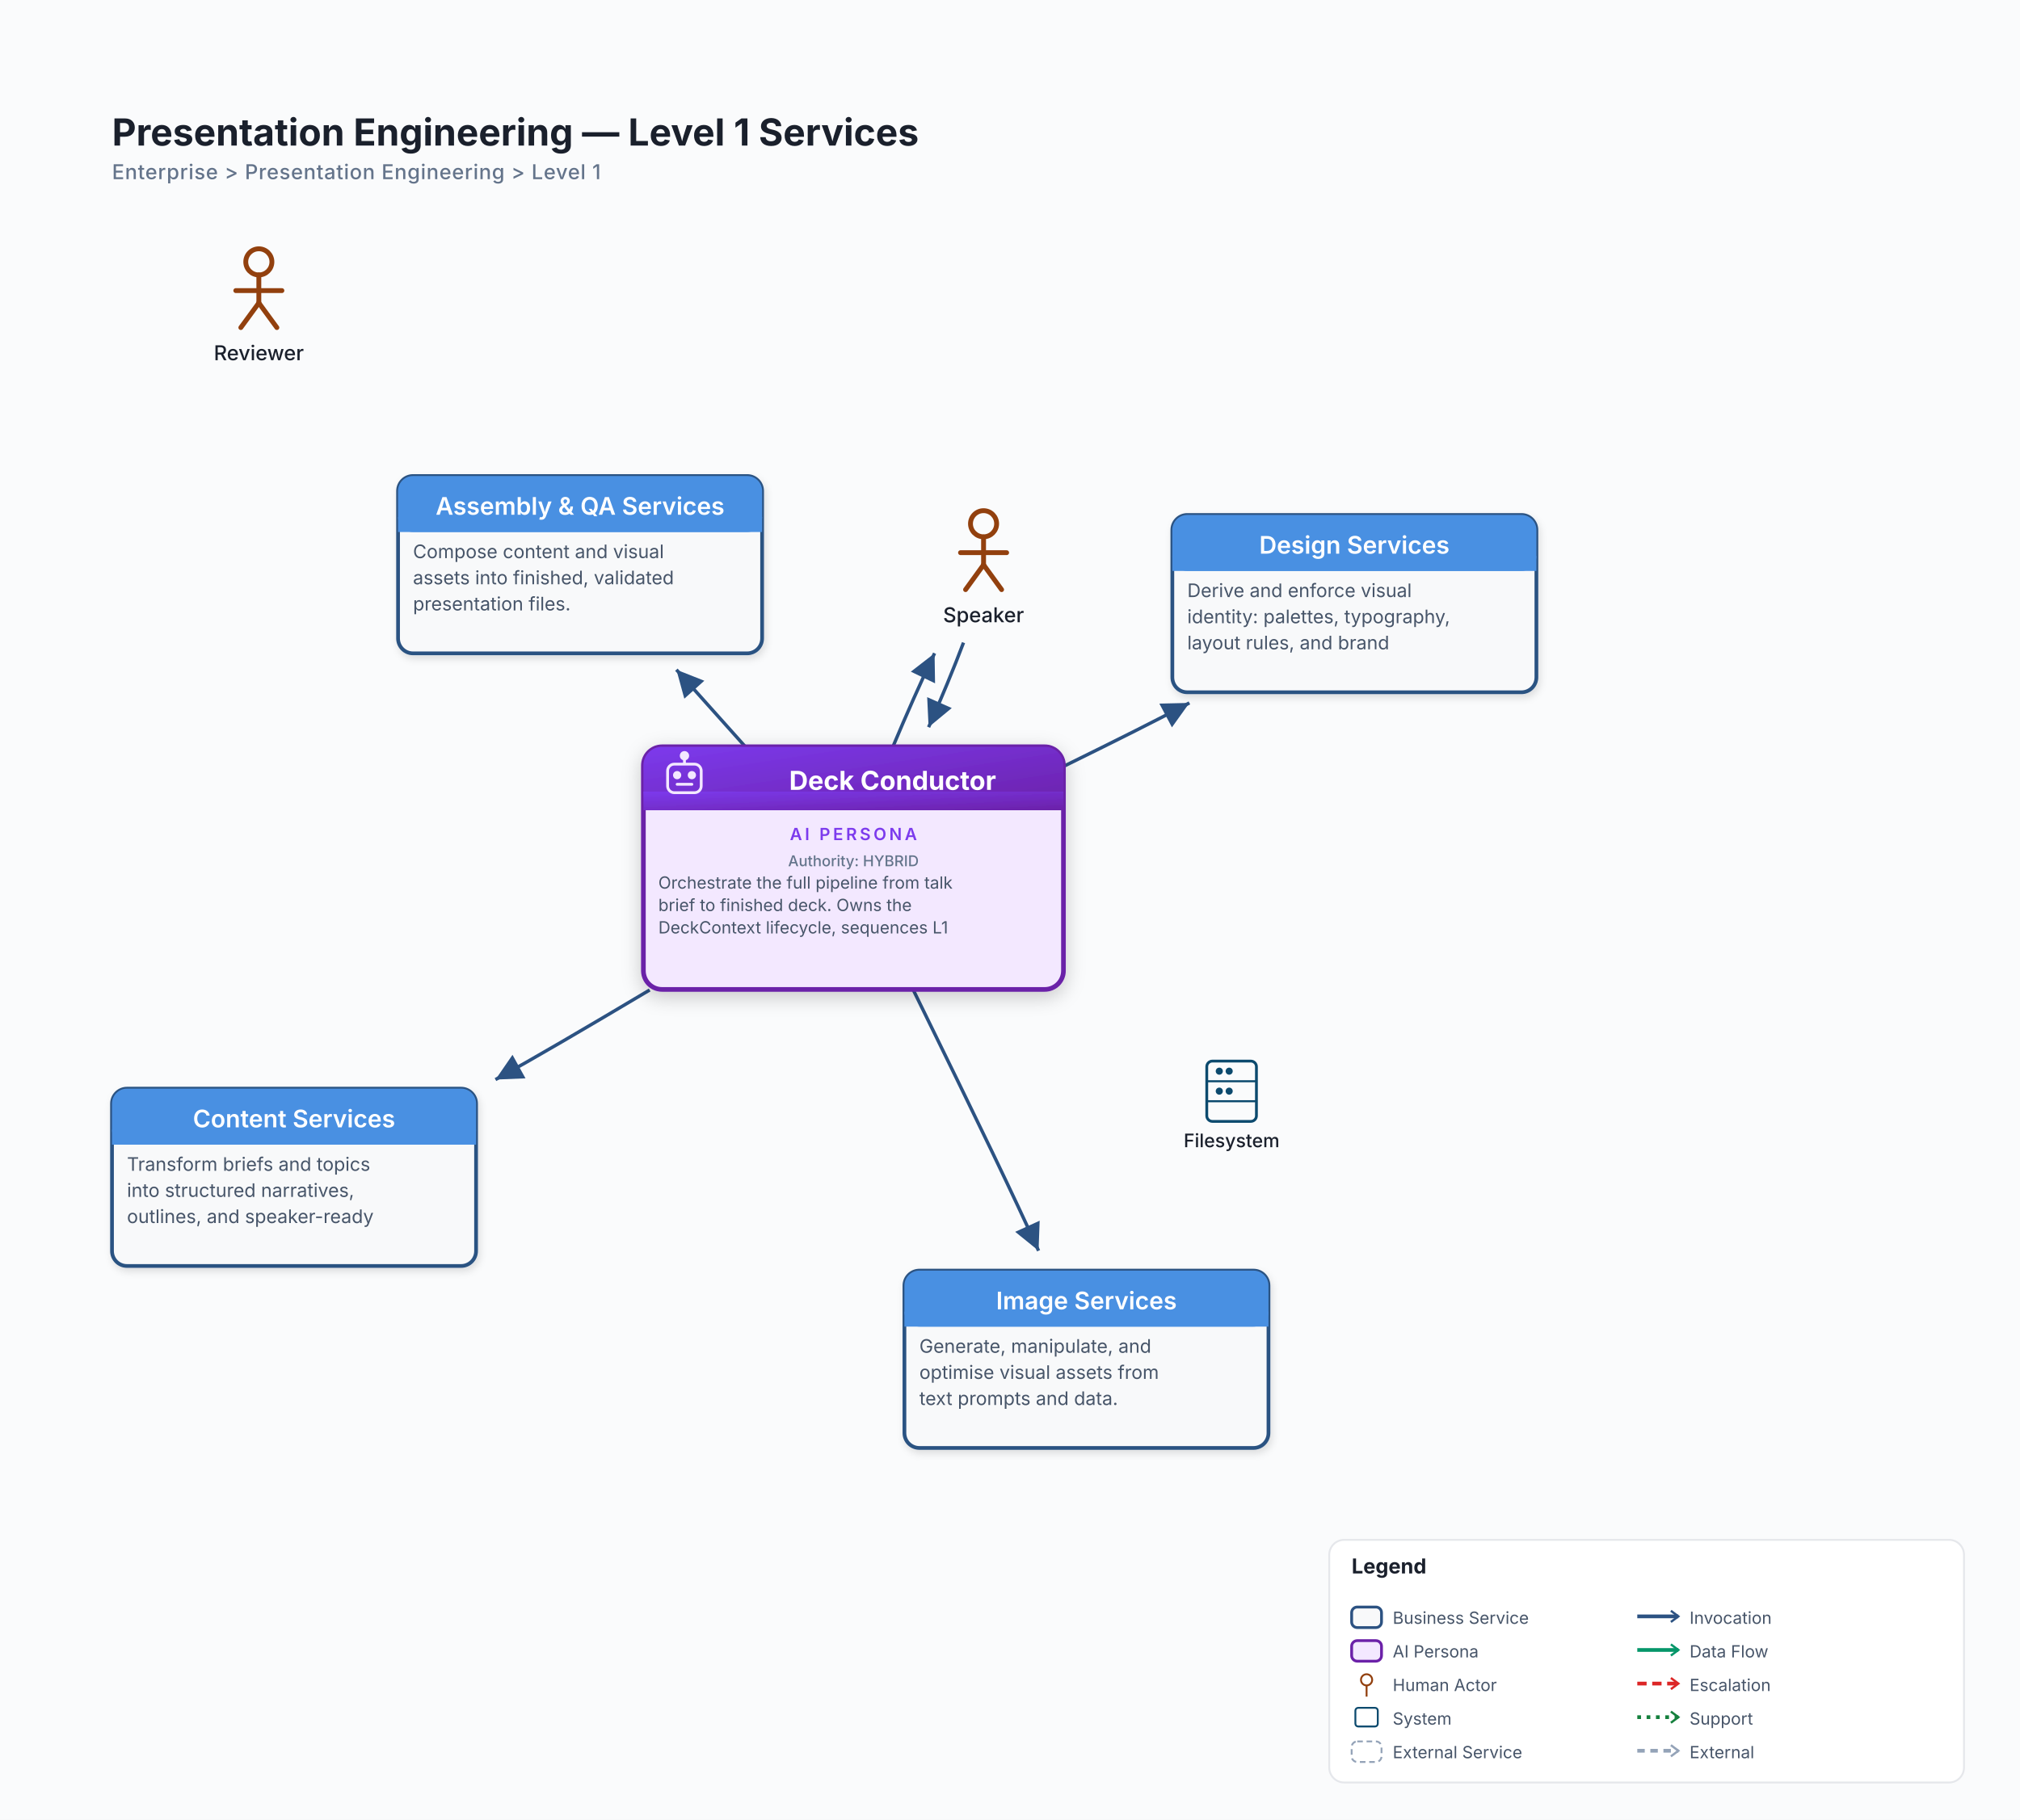
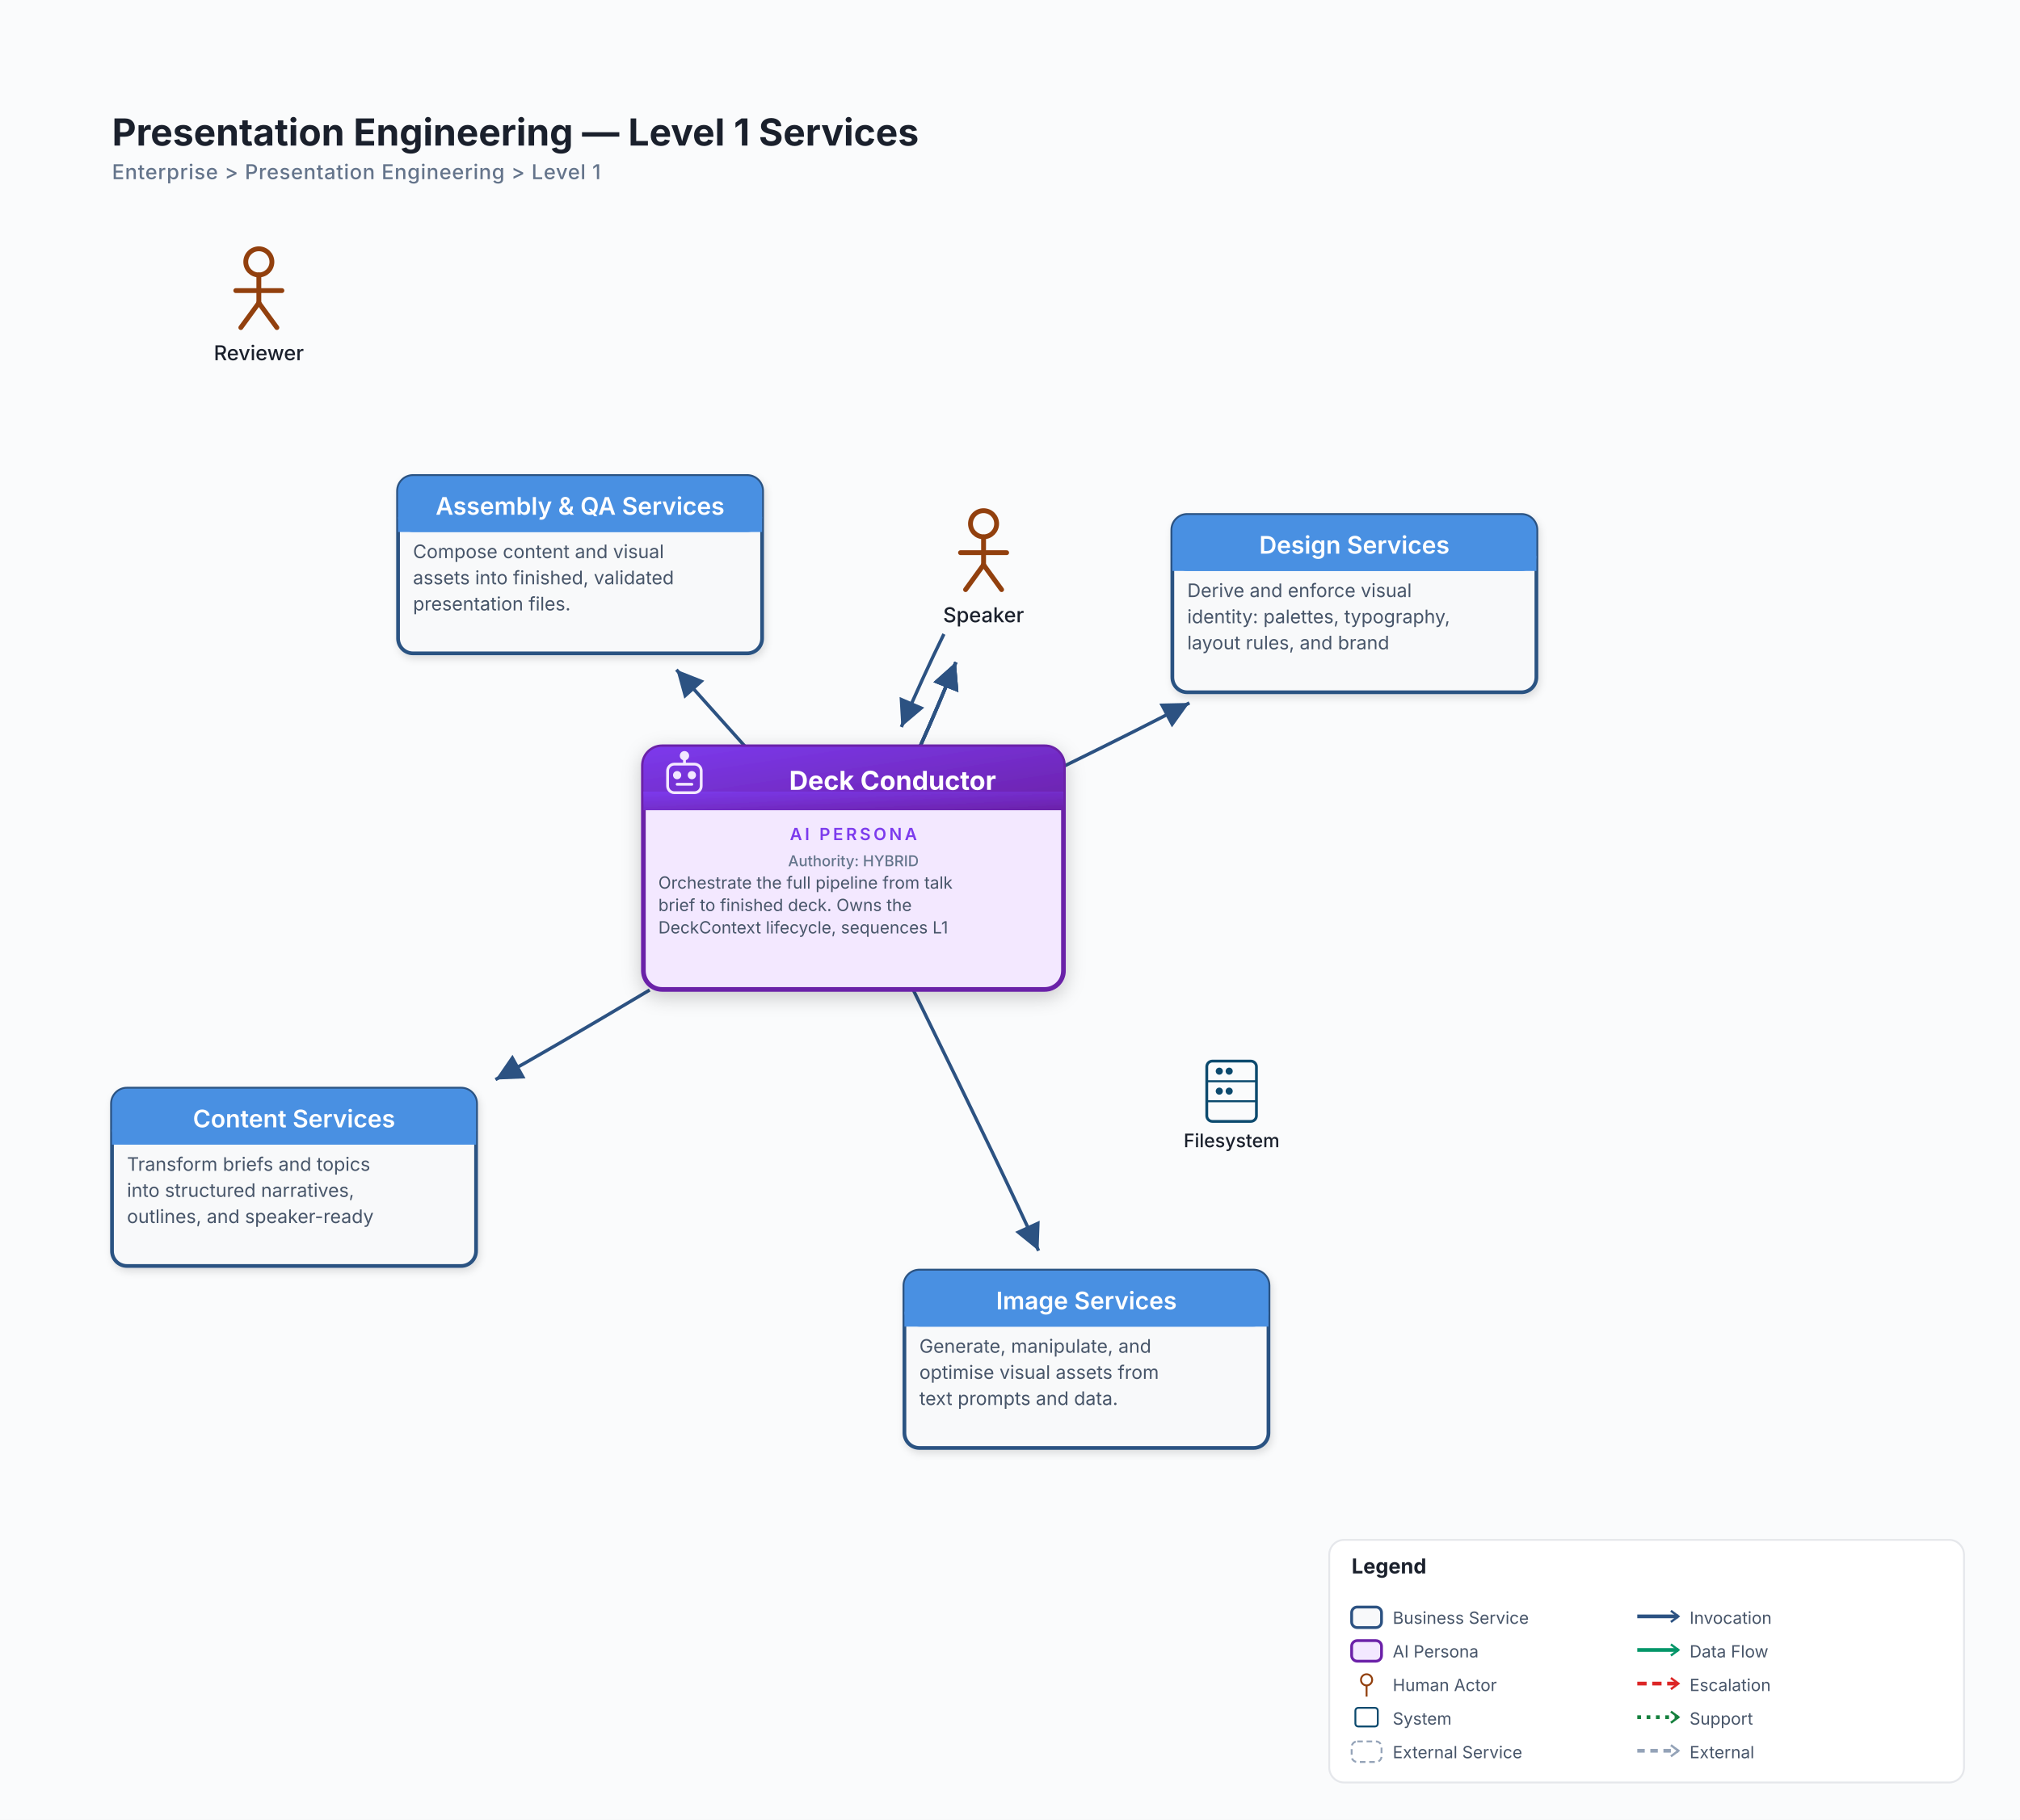
<svg xmlns="http://www.w3.org/2000/svg" viewBox="0 0 1082 975" width="1082" height="975">
  <defs>
    <linearGradient id="aiGrad" x1="0%" y1="0%" x2="100%" y2="100%">
      <stop offset="0%" style="stop-color:#7C3AED;stop-opacity:1" />
      <stop offset="100%" style="stop-color:#6B21A8;stop-opacity:1" />
    </linearGradient>
    <filter id="aiGlow" x="-15%" y="-15%" width="130%" height="140%">
      <feGaussianBlur in="SourceAlpha" stdDeviation="5" />
      <feOffset dx="0" dy="3" result="offsetblur" />
      <feComponentTransfer>
        <feFuncA type="linear" slope="0.2" />
      </feComponentTransfer>
      <feMerge>
        <feMergeNode />
        <feMergeNode in="SourceGraphic" />
      </feMerge>
    </filter>
    <filter id="shadow" x="-5%" y="-5%" width="115%" height="120%">
      <feGaussianBlur in="SourceAlpha" stdDeviation="2" />
      <feOffset dx="1" dy="2" result="offsetblur" />
      <feComponentTransfer>
        <feFuncA type="linear" slope="0.12" />
      </feComponentTransfer>
      <feMerge>
        <feMergeNode />
        <feMergeNode in="SourceGraphic" />
      </feMerge>
    </filter>
    <marker id="arr-capability_invocation" viewBox="0 0 10 10" refX="10" refY="5" markerWidth="8" markerHeight="8" orient="auto-start-reverse">
      <path d="M 0 0 L 10 5 L 0 10 Z" fill="#2C5282" />
    </marker>
    <marker id="arr-data_flow" viewBox="0 0 10 10" refX="10" refY="5" markerWidth="8" markerHeight="8" orient="auto-start-reverse">
      <path d="M 0 1 L 10 5 L 0 9" fill="none" stroke="#059669" stroke-width="1.5" />
    </marker>
    <marker id="arr-escalation" viewBox="0 0 10 10" refX="10" refY="5" markerWidth="9" markerHeight="9" orient="auto-start-reverse">
      <path d="M 0 0 L 10 5 L 0 10 Z" fill="#DC2626" />
    </marker>
    <marker id="arr-external" viewBox="0 0 10 10" refX="10" refY="5" markerWidth="7" markerHeight="7" orient="auto-start-reverse">
      <path d="M 0 0 L 10 5 L 0 10 Z" fill="#94A3B8" />
    </marker>
    <marker id="arr-approval" viewBox="0 0 10 10" refX="10" refY="5" markerWidth="8" markerHeight="8" orient="auto-start-reverse">
      <path d="M 0 0 L 10 5 L 0 10 Z" fill="#2C5282" />
    </marker>
  </defs>
  <rect width="1082" height="975" fill="#FAFBFC" />
  <text x="60" y="78" font-family="Inter, 'Segoe UI', -apple-system, BlinkMacSystemFont, sans-serif" font-size="20" font-weight="700" fill="#1A202C">Presentation Engineering — Level 1 Services</text>
  <text x="60" y="96" font-family="Inter, 'Segoe UI', -apple-system, BlinkMacSystemFont, sans-serif" font-size="11" font-weight="500" fill="#64748B" letter-spacing="0.3">Enterprise &gt; Presentation Engineering &gt; Level 1</text>
  <g class="interaction" data-id="int-speaker-to-conductor">
-     <path d="M 516.1,344.3 C 510.9,358.1 504.3,374.0 497.4,389.6" fill="none" stroke="#2C5282" stroke-width="1.8" marker-end="url(#arr-capability_invocation)" />
+     <path d="M 505.6,339.7 C 498.4,354.3 490.3,372.0 482.8,389.5" fill="none" stroke="#2C5282" stroke-width="1.8" marker-end="url(#arr-capability_invocation)" />
  </g>
  <g class="interaction" data-id="int-conductor-to-design">
    <path d="M 570.1,410.4 C 599.2,396.1 619.9,385.7 637.1,376.6" fill="none" stroke="#2C5282" stroke-width="1.8" marker-end="url(#arr-capability_invocation)" />
  </g>
  <g class="interaction" data-id="int-conductor-to-content">
    <path d="M 348.0,530.4 C 311.7,552.0 286.4,566.8 265.4,578.4" fill="none" stroke="#2C5282" stroke-width="1.8" marker-end="url(#arr-capability_invocation)" />
  </g>
  <g class="interaction" data-id="int-conductor-to-image">
    <path d="M 489.3,530.6 C 527.1,607.8 542.1,638.9 556.3,670.1" fill="none" stroke="#2C5282" stroke-width="1.8" marker-end="url(#arr-capability_invocation)" />
  </g>
  <g class="interaction" data-id="int-conductor-to-assembly">
    <path d="M 399.0,399.8 C 383.2,382.1 371.8,369.4 362.3,358.8" fill="none" stroke="#2C5282" stroke-width="1.8" marker-end="url(#arr-capability_invocation)" />
  </g>
  <g class="interaction" data-id="int-conductor-to-speaker-output">
-     <path d="M 478.4,399.8 C 485.4,383.1 493.2,365.4 500.6,350.0" fill="none" stroke="#2C5282" stroke-width="1.8" marker-end="url(#arr-capability_invocation)" />
+     <path d="M 492.8,400.0 C 499.6,384.9 506.3,369.1 512.0,354.8" fill="none" stroke="#2C5282" stroke-width="1.8" marker-end="url(#arr-capability_invocation)" />
+   </g>
+   <g class="interaction" data-id="int-conductor-design-options-to-speaker">
+     <path d="M 492.8,400.0 C 499.6,384.9 506.3,369.1 512.0,354.8" fill="none" stroke="#2C5282" stroke-width="1.8" marker-end="url(#arr-capability_invocation)" />
+   </g>
+   <g class="interaction" data-id="int-strategy-map-to-speaker">
+     <path d="M 492.8,400.0 C 499.6,384.9 506.3,369.1 512.0,354.8" fill="none" stroke="#2C5282" stroke-width="1.8" marker-end="url(#arr-capability_invocation)" />
  </g>
  <g class="service" data-id="content-services" filter="url(#shadow)">
    <rect x="59.999" y="583.27" width="195" height="95" rx="8" fill="#F8F9FA" stroke="#2C5282" stroke-width="2" />
    <rect x="59.999" y="583.27" width="195" height="30" rx="8" fill="#4A90E2" />
    <rect x="59.999" y="605.27" width="195" height="8" fill="#4A90E2" />
    <text x="157.499" y="599.27" text-anchor="middle" dominant-baseline="central" font-family="Inter, 'Segoe UI', -apple-system, BlinkMacSystemFont, sans-serif" font-size="13" font-weight="600" fill="#FFFFFF">Content Services</text>
    <text x="67.999" y="627.27" font-family="Inter, 'Segoe UI', -apple-system, BlinkMacSystemFont, sans-serif" font-size="10" fill="#475569">Transform briefs and topics</text>
    <text x="67.999" y="641.27" font-family="Inter, 'Segoe UI', -apple-system, BlinkMacSystemFont, sans-serif" font-size="10" fill="#475569">into structured narratives,</text>
    <text x="67.999" y="655.27" font-family="Inter, 'Segoe UI', -apple-system, BlinkMacSystemFont, sans-serif" font-size="10" fill="#475569">outlines, and speaker-ready</text>
  </g>
  <g class="service" data-id="design-services" filter="url(#shadow)">
    <rect x="627.96" y="275.9" width="195" height="95" rx="8" fill="#F8F9FA" stroke="#2C5282" stroke-width="2" />
    <rect x="627.96" y="275.9" width="195" height="30" rx="8" fill="#4A90E2" />
    <rect x="627.96" y="297.9" width="195" height="8" fill="#4A90E2" />
    <text x="725.46" y="291.9" text-anchor="middle" dominant-baseline="central" font-family="Inter, 'Segoe UI', -apple-system, BlinkMacSystemFont, sans-serif" font-size="13" font-weight="600" fill="#FFFFFF">Design Services</text>
    <text x="635.96" y="319.9" font-family="Inter, 'Segoe UI', -apple-system, BlinkMacSystemFont, sans-serif" font-size="10" fill="#475569">Derive and enforce visual</text>
    <text x="635.96" y="333.9" font-family="Inter, 'Segoe UI', -apple-system, BlinkMacSystemFont, sans-serif" font-size="10" fill="#475569">identity: palettes, typography,</text>
    <text x="635.96" y="347.9" font-family="Inter, 'Segoe UI', -apple-system, BlinkMacSystemFont, sans-serif" font-size="10" fill="#475569">layout rules, and brand</text>
  </g>
  <g class="service" data-id="image-services" filter="url(#shadow)">
    <rect x="484.45" y="680.762" width="195" height="95" rx="8" fill="#F8F9FA" stroke="#2C5282" stroke-width="2" />
    <rect x="484.45" y="680.762" width="195" height="30" rx="8" fill="#4A90E2" />
    <rect x="484.45" y="702.762" width="195" height="8" fill="#4A90E2" />
    <text x="581.95" y="696.762" text-anchor="middle" dominant-baseline="central" font-family="Inter, 'Segoe UI', -apple-system, BlinkMacSystemFont, sans-serif" font-size="13" font-weight="600" fill="#FFFFFF">Image Services</text>
    <text x="492.45" y="724.762" font-family="Inter, 'Segoe UI', -apple-system, BlinkMacSystemFont, sans-serif" font-size="10" fill="#475569">Generate, manipulate, and</text>
    <text x="492.45" y="738.762" font-family="Inter, 'Segoe UI', -apple-system, BlinkMacSystemFont, sans-serif" font-size="10" fill="#475569">optimise visual assets from</text>
    <text x="492.45" y="752.762" font-family="Inter, 'Segoe UI', -apple-system, BlinkMacSystemFont, sans-serif" font-size="10" fill="#475569">text prompts and data.</text>
  </g>
  <g class="service" data-id="assembly-qa-services" filter="url(#shadow)">
    <rect x="213.22" y="255.04" width="195" height="95" rx="8" fill="#F8F9FA" stroke="#2C5282" stroke-width="2" />
    <rect x="213.22" y="255.04" width="195" height="30" rx="8" fill="#4A90E2" />
    <rect x="213.22" y="277.04" width="195" height="8" fill="#4A90E2" />
    <text x="310.72" y="271.04" text-anchor="middle" dominant-baseline="central" font-family="Inter, 'Segoe UI', -apple-system, BlinkMacSystemFont, sans-serif" font-size="13" font-weight="600" fill="#FFFFFF">Assembly &amp; QA Services</text>
    <text x="221.22" y="299.04" font-family="Inter, 'Segoe UI', -apple-system, BlinkMacSystemFont, sans-serif" font-size="10" fill="#475569">Compose content and visual</text>
    <text x="221.22" y="313.04" font-family="Inter, 'Segoe UI', -apple-system, BlinkMacSystemFont, sans-serif" font-size="10" fill="#475569">assets into finished, validated</text>
    <text x="221.22" y="327.04" font-family="Inter, 'Segoe UI', -apple-system, BlinkMacSystemFont, sans-serif" font-size="10" fill="#475569">presentation files.</text>
  </g>
  <g class="ai-persona" data-id="deck-conductor" filter="url(#aiGlow)">
    <rect x="344.63" y="400.1" width="225" height="130" rx="10" fill="#F3E8FF" stroke="#6B21A8" stroke-width="2.5" />
    <rect x="344.63" y="400.1" width="225" height="34" rx="10" fill="url(#aiGrad)" />
    <rect x="344.63" y="424.1" width="225" height="10" fill="url(#aiGrad)" />
    <line x1="366.63" y1="404.9" x2="366.63" y2="409.4" stroke="#F3E8FF" stroke-width="1.5" />
    <circle cx="366.63" cy="404.9" r="2.5" fill="#F3E8FF" />
    <rect x="357.6" y="409.4" width="18.0" height="15.3" rx="3.6" fill="none" stroke="#F3E8FF" stroke-width="1.5" />
    <circle cx="362.7" cy="415.3" r="2.2" fill="#F3E8FF" />
    <circle cx="370.6" cy="415.3" r="2.2" fill="#F3E8FF" />
    <line x1="362.7" y1="420.2" x2="370.6" y2="420.2" stroke="#F3E8FF" stroke-width="1.5" stroke-linecap="round" />
    <text x="478.13" y="418.1" text-anchor="middle" dominant-baseline="central" font-family="Inter, 'Segoe UI', -apple-system, BlinkMacSystemFont, sans-serif" font-size="14" font-weight="700" fill="#FFFFFF">Deck Conductor</text>
    <text x="457.13" y="450.1" text-anchor="middle" font-family="Inter, 'Segoe UI', -apple-system, BlinkMacSystemFont, sans-serif" font-size="9" font-weight="600" fill="#7C3AED" letter-spacing="1.5">AI PERSONA</text>
    <text x="457.13" y="464.1" text-anchor="middle" font-family="Inter, 'Segoe UI', -apple-system, BlinkMacSystemFont, sans-serif" font-size="8" font-weight="500" fill="#64748B">Authority: HYBRID</text>
    <text x="352.63" y="476.1" font-family="Inter, 'Segoe UI', -apple-system, BlinkMacSystemFont, sans-serif" font-size="9" fill="#475569">Orchestrate the full pipeline from talk</text>
    <text x="352.63" y="488.1" font-family="Inter, 'Segoe UI', -apple-system, BlinkMacSystemFont, sans-serif" font-size="9" fill="#475569">brief to finished deck. Owns the</text>
    <text x="352.63" y="500.1" font-family="Inter, 'Segoe UI', -apple-system, BlinkMacSystemFont, sans-serif" font-size="9" fill="#475569">DeckContext lifecycle, sequences L1</text>
  </g>
  <g class="human-actor" data-id="actor-speaker">
    <circle cx="526.84" cy="280.6" r="7.0" fill="none" stroke="#92400E" stroke-width="2.6" />
    <line x1="526.84" y1="287.7" x2="526.84" y2="302.6" stroke="#92400E" stroke-width="2.6" stroke-linecap="round" />
    <line x1="514.5" y1="296.1" x2="539.2" y2="296.1" stroke="#92400E" stroke-width="2.6" stroke-linecap="round" />
    <line x1="526.84" y1="302.6" x2="517.2" y2="315.9" stroke="#92400E" stroke-width="2.6" stroke-linecap="round" />
    <line x1="526.84" y1="302.6" x2="536.5" y2="315.9" stroke="#92400E" stroke-width="2.6" stroke-linecap="round" />
    <text x="526.84" y="333.37" text-anchor="middle" font-family="Inter, 'Segoe UI', -apple-system, BlinkMacSystemFont, sans-serif" font-size="11" font-weight="500" fill="#1A202C">Speaker</text>
  </g>
  <g class="human-actor" data-id="actor-reviewer">
    <circle cx="138.645" cy="140.3" r="7.0" fill="none" stroke="#92400E" stroke-width="2.6" />
    <line x1="138.645" y1="147.3" x2="138.645" y2="162.3" stroke="#92400E" stroke-width="2.6" stroke-linecap="round" />
    <line x1="126.3" y1="155.7" x2="151.0" y2="155.7" stroke="#92400E" stroke-width="2.6" stroke-linecap="round" />
    <line x1="138.645" y1="162.3" x2="129.0" y2="175.5" stroke="#92400E" stroke-width="2.6" stroke-linecap="round" />
    <line x1="138.645" y1="162.3" x2="148.3" y2="175.5" stroke="#92400E" stroke-width="2.6" stroke-linecap="round" />
    <text x="138.645" y="193.0" text-anchor="middle" font-family="Inter, 'Segoe UI', -apple-system, BlinkMacSystemFont, sans-serif" font-size="11" font-weight="500" fill="#1A202C">Reviewer</text>
  </g>
  <g class="system-actor" data-id="sys-filesystem">
    <rect x="646.4" y="568.5" width="26.6" height="32.3" rx="3" fill="none" stroke="#0C4A6E" stroke-width="1.5" />
    <line x1="646.4" y1="579.3" x2="673.0" y2="579.3" stroke="#0C4A6E" stroke-width="1.1" />
    <line x1="646.4" y1="590.0" x2="673.0" y2="590.0" stroke="#0C4A6E" stroke-width="1.1" />
    <circle cx="653.1" cy="573.9" r="1.9" fill="#0C4A6E" />
    <circle cx="658.4" cy="573.9" r="1.9" fill="#0C4A6E" />
    <circle cx="653.1" cy="584.6" r="1.9" fill="#0C4A6E" />
    <circle cx="658.4" cy="584.6" r="1.9" fill="#0C4A6E" />
    <text x="659.71" y="614.64" text-anchor="middle" font-family="Inter, 'Segoe UI', -apple-system, BlinkMacSystemFont, sans-serif" font-size="10" font-weight="500" fill="#1A202C">Filesystem</text>
  </g>
  <g class="legend" transform="translate(712,825)">
    <rect x="0" y="0" width="340" height="130" rx="8" fill="white" stroke="#E5E7EB" stroke-width="1" />
    <text x="12" y="18" font-family="Inter, 'Segoe UI', -apple-system, BlinkMacSystemFont, sans-serif" font-size="11" font-weight="700" fill="#1A202C">Legend</text>
    <rect x="12" y="36" width="16" height="11" rx="3" fill="#F8F9FA" stroke="#2C5282" stroke-width="1.5" />
    <text x="34" y="45" font-family="Inter, 'Segoe UI', -apple-system, BlinkMacSystemFont, sans-serif" font-size="9" fill="#475569">Business Service</text>
    <rect x="12" y="54" width="16" height="11" rx="3" fill="#F3E8FF" stroke="#6B21A8" stroke-width="1.5" />
    <text x="34" y="63" font-family="Inter, 'Segoe UI', -apple-system, BlinkMacSystemFont, sans-serif" font-size="9" fill="#475569">AI Persona</text>
    <circle cx="20" cy="75" r="3" fill="none" stroke="#92400E" stroke-width="1" />
    <line x1="20" y1="78" x2="20" y2="84" stroke="#92400E" stroke-width="1" />
    <text x="34" y="81" font-family="Inter, 'Segoe UI', -apple-system, BlinkMacSystemFont, sans-serif" font-size="9" fill="#475569">Human Actor</text>
    <rect x="14" y="90" width="12" height="10" rx="1.5" fill="none" stroke="#0C4A6E" stroke-width="1" />
    <text x="34" y="99" font-family="Inter, 'Segoe UI', -apple-system, BlinkMacSystemFont, sans-serif" font-size="9" fill="#475569">System</text>
    <rect x="12" y="108" width="16" height="11" rx="3" fill="white" stroke="#94A3B8" stroke-width="1" stroke-dasharray="3,2" />
    <text x="34" y="117" font-family="Inter, 'Segoe UI', -apple-system, BlinkMacSystemFont, sans-serif" font-size="9" fill="#475569">External Service</text>
    <line x1="165" y1="41" x2="187" y2="41" stroke="#2C5282" stroke-width="2" />
    <path d="M 183 38 L 187 41 L 183 44" fill="none" stroke="#2C5282" stroke-width="1.2" />
    <text x="193" y="45" font-family="Inter, 'Segoe UI', -apple-system, BlinkMacSystemFont, sans-serif" font-size="9" fill="#475569">Invocation</text>
    <line x1="165" y1="59" x2="187" y2="59" stroke="#059669" stroke-width="2" />
    <path d="M 183 56 L 187 59 L 183 62" fill="none" stroke="#059669" stroke-width="1.2" />
    <text x="193" y="63" font-family="Inter, 'Segoe UI', -apple-system, BlinkMacSystemFont, sans-serif" font-size="9" fill="#475569">Data Flow</text>
    <line x1="165" y1="77" x2="187" y2="77" stroke="#DC2626" stroke-width="2" stroke-dasharray="5,3" />
    <path d="M 183 74 L 187 77 L 183 80" fill="none" stroke="#DC2626" stroke-width="1.2" />
    <text x="193" y="81" font-family="Inter, 'Segoe UI', -apple-system, BlinkMacSystemFont, sans-serif" font-size="9" fill="#475569">Escalation</text>
    <line x1="165" y1="95" x2="187" y2="95" stroke="#15803D" stroke-width="2" stroke-dasharray="2,3" />
    <path d="M 183 92 L 187 95 L 183 98" fill="none" stroke="#15803D" stroke-width="1.2" />
    <text x="193" y="99" font-family="Inter, 'Segoe UI', -apple-system, BlinkMacSystemFont, sans-serif" font-size="9" fill="#475569">Support</text>
    <line x1="165" y1="113" x2="187" y2="113" stroke="#94A3B8" stroke-width="2" stroke-dasharray="4,3" />
    <path d="M 183 110 L 187 113 L 183 116" fill="none" stroke="#94A3B8" stroke-width="1.2" />
    <text x="193" y="117" font-family="Inter, 'Segoe UI', -apple-system, BlinkMacSystemFont, sans-serif" font-size="9" fill="#475569">External</text>
  </g>
</svg>
